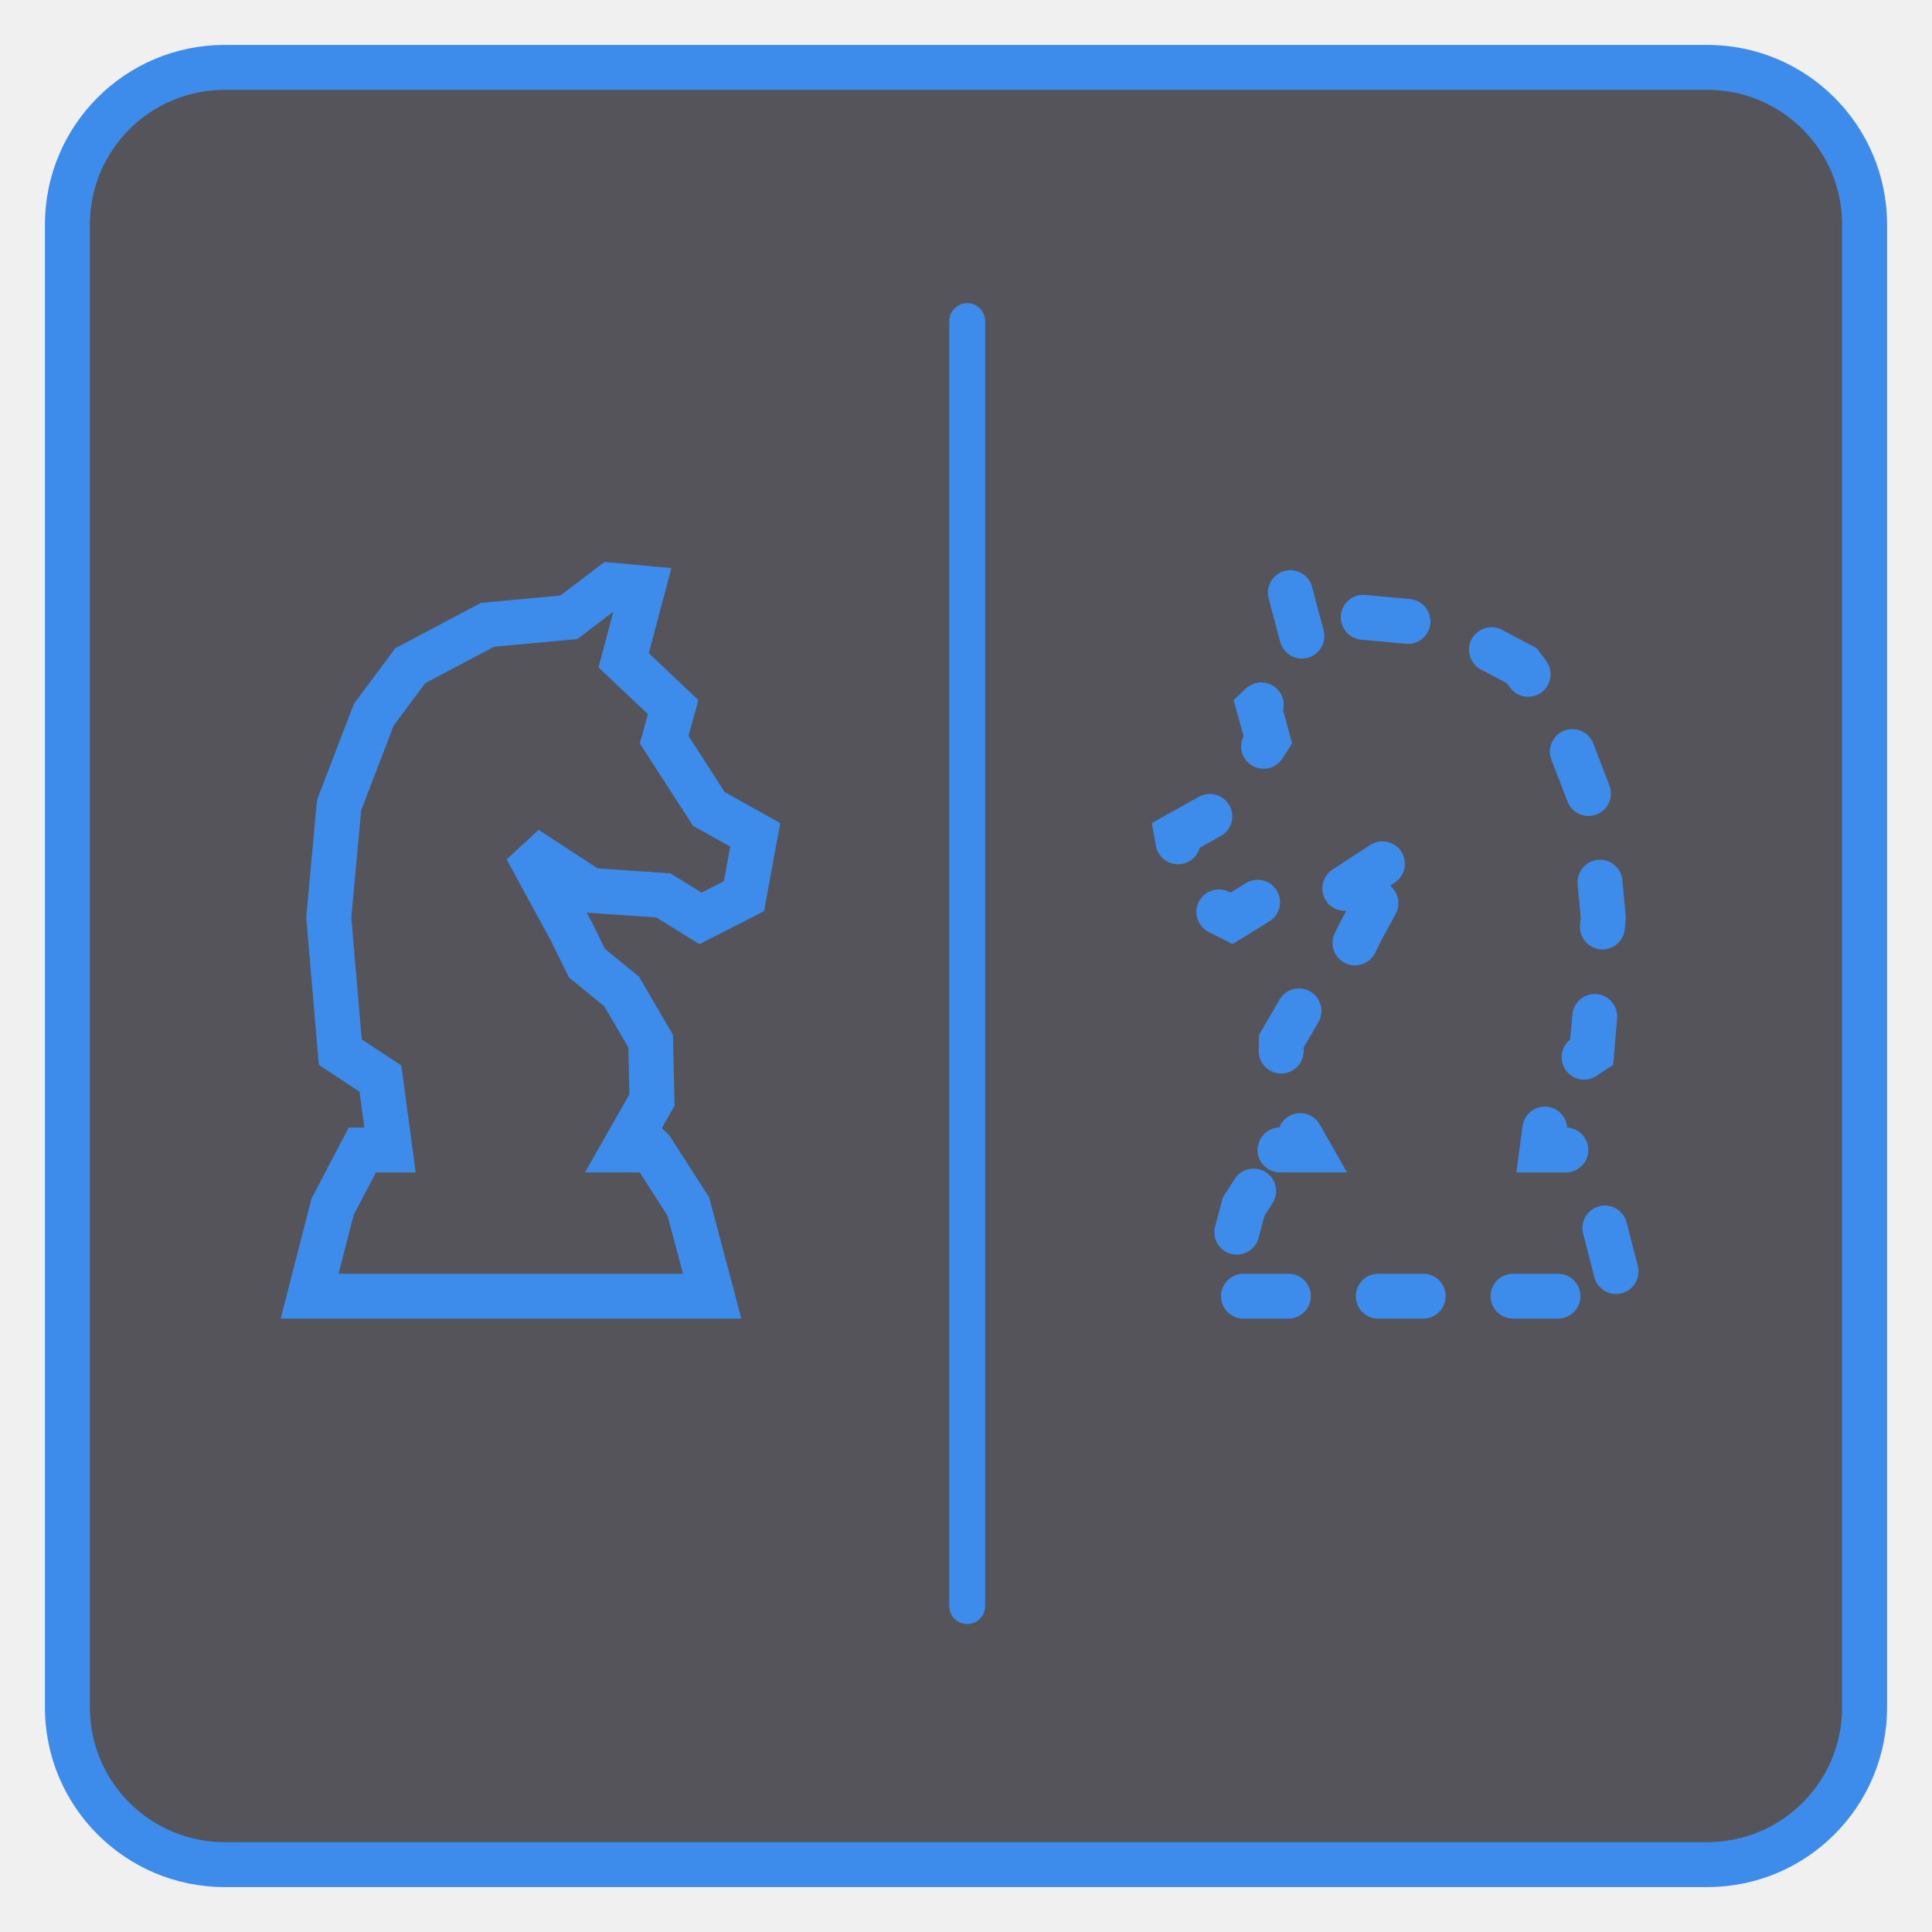
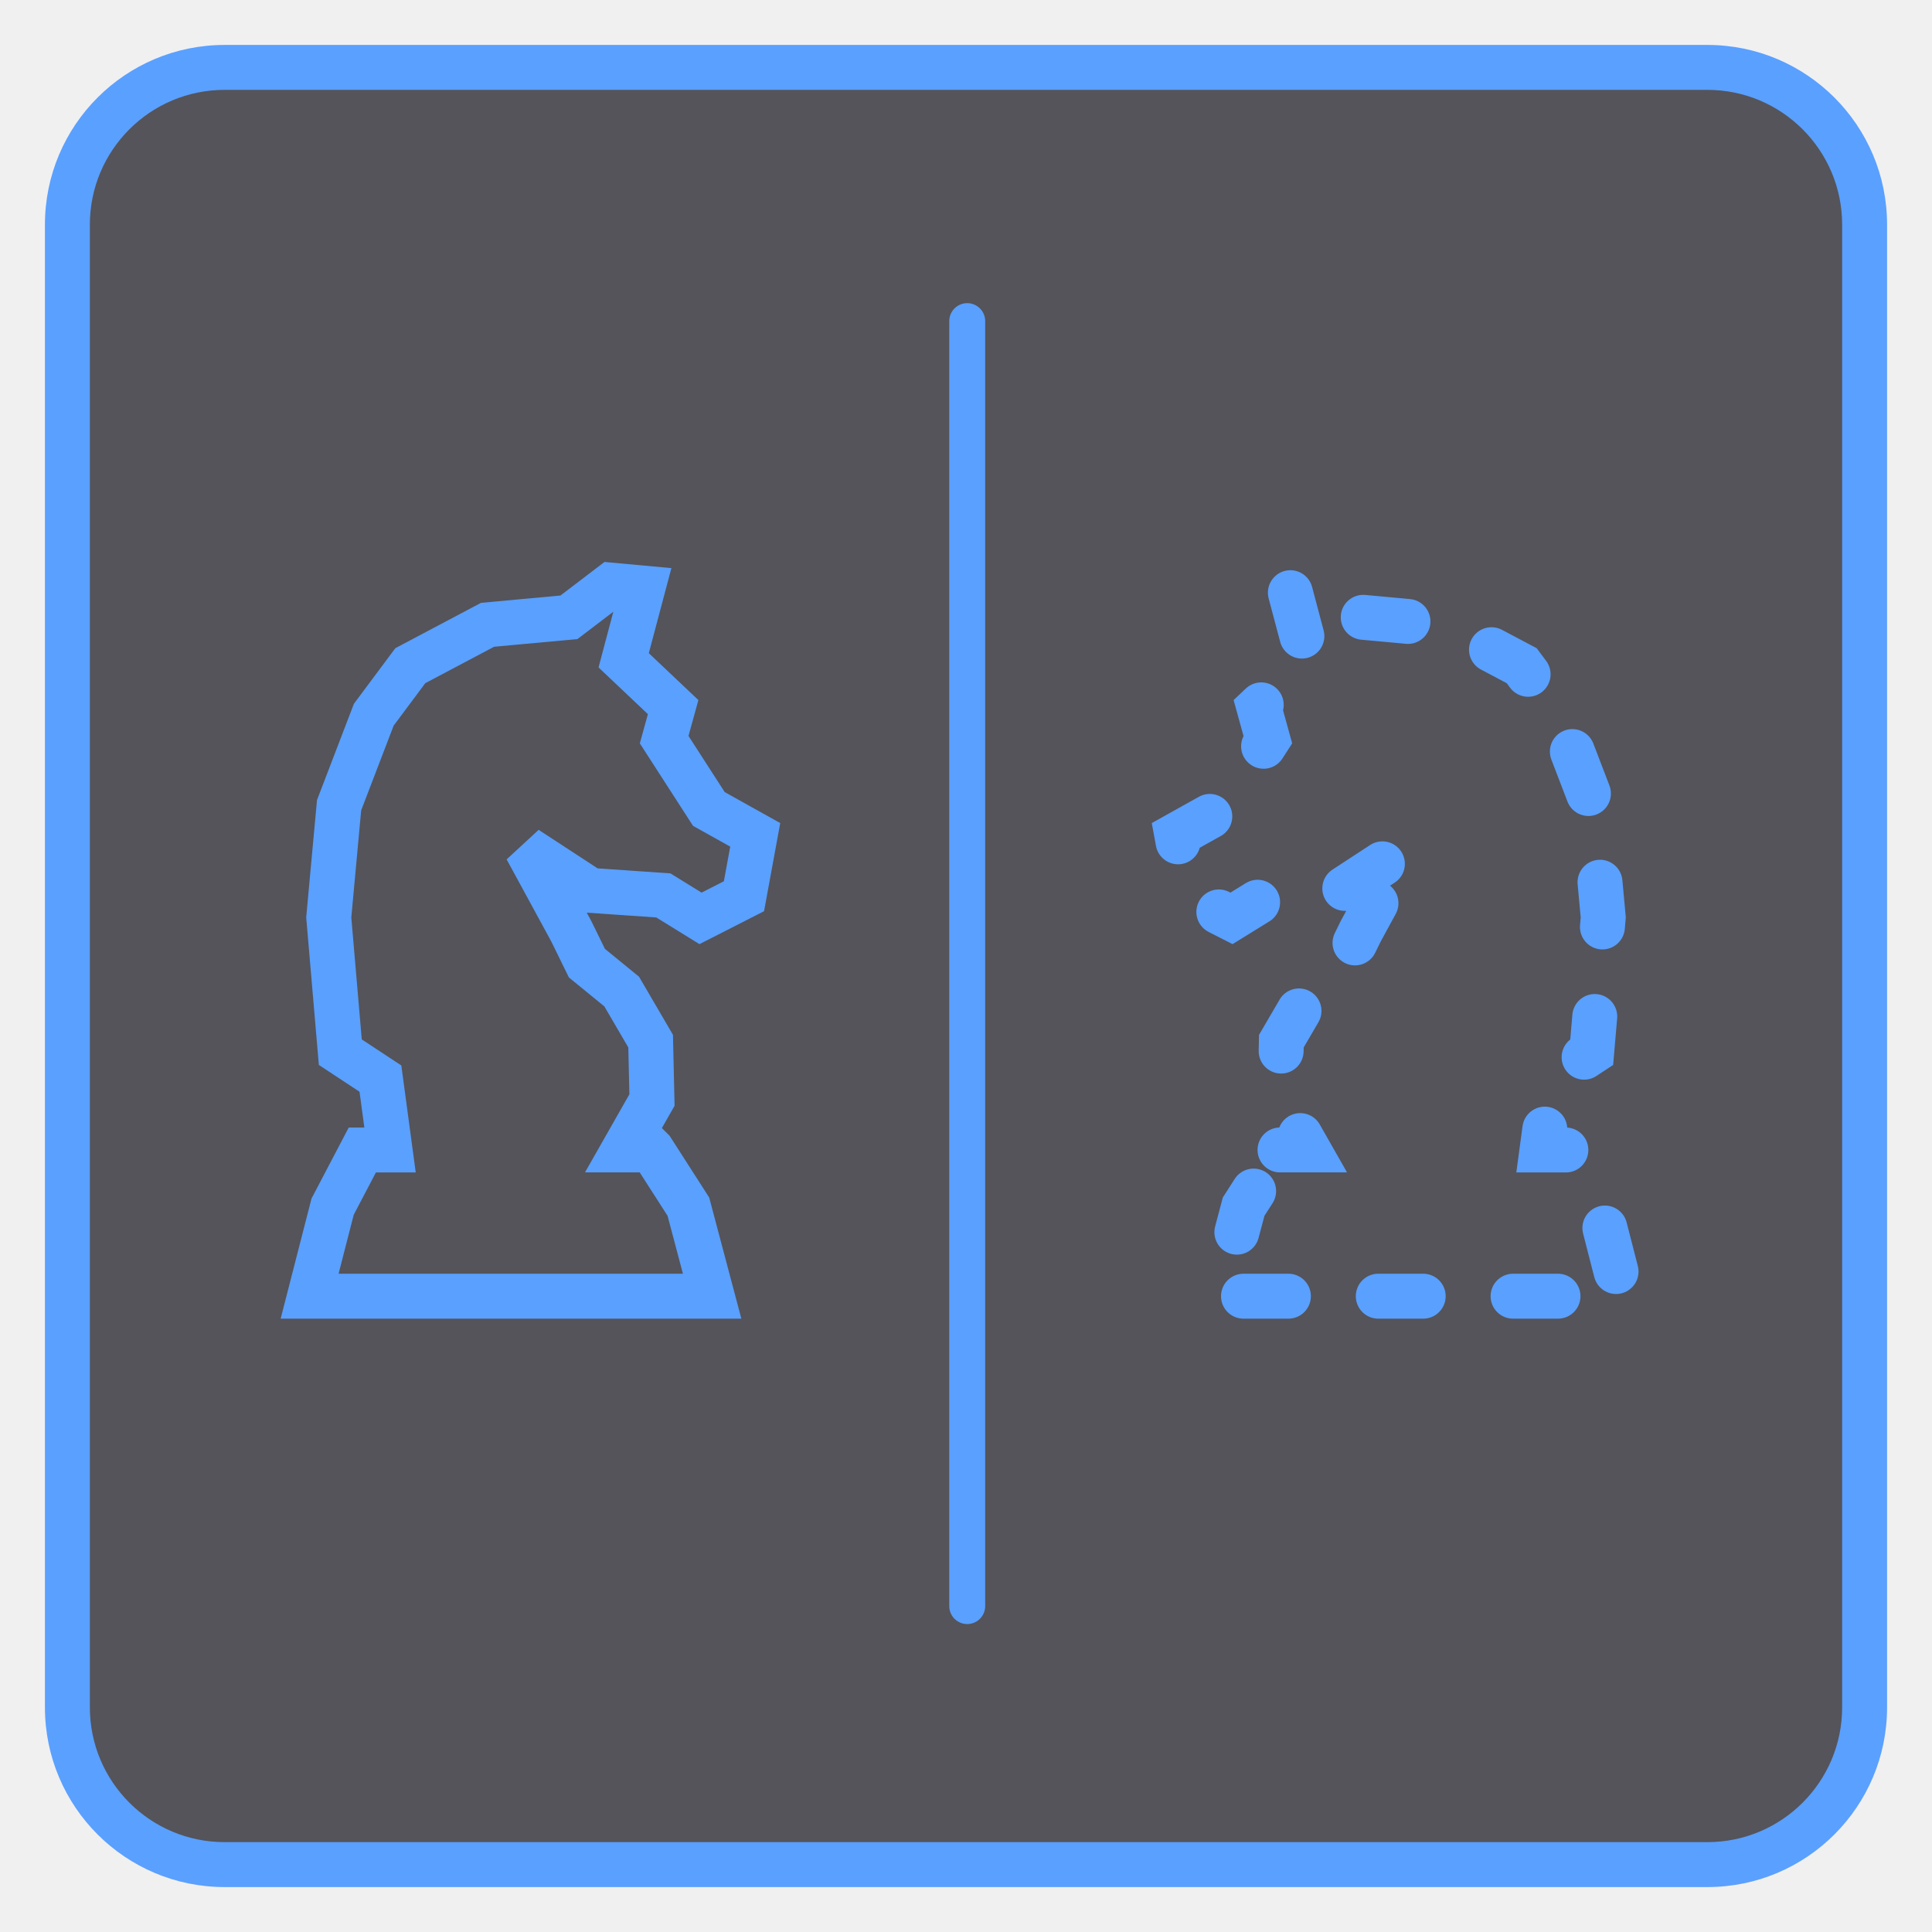
<svg xmlns="http://www.w3.org/2000/svg" width="43" height="43">
  <rect fill="#54545a" rx="3.5" height="40" width="40" y="1.5" x="1.5" />
-   <path stroke-width="1.0" fill="#3D8BEA" d="m38,2a3,3 0 0 1 3,3l0,33a3,3 0 0 1 -3,3l-33,0a3,3 0 0 1 -3,-3l0,-33a3,3 0 0 1 3,-3l33,0m0,-1l-33,0a4,4 0 0 0 -4,4l0,33a4,4 0 0 0 4,4l33,0a4,4 0 0 0 4,-4l0,-33a4,4 0 0 0 -4,-4z" />
-   <path stroke-linecap="round" stroke-width="0.8" stroke="#3D8BEA" fill="#3D8BEA" d="m21.527,7.147l0,28.599" />
-   <path stroke-width="1.0" stroke="#3D8BEA" fill-opacity="0" fill="#ffffff" fill-rule="nonzero" d="m14.511,25.594l-0.632,0l0.632,-1.111l-0.03,-1.311l-0.644,-1.103l-0.774,-0.632l-0.35,-0.714l-0.998,-1.835l1.422,0.929l1.627,0.112l0.827,0.511l0.967,-0.493l0.251,-1.366l-1.032,-0.576l-0.995,-1.543l0.2,-0.724l-1.101,-1.042l0.427,-1.608l-0.706,-0.065l-0.939,0.716l-1.812,0.167l-1.719,0.91l-0.813,1.091l-0.772,2.014l-0.23,2.497l0.257,3l0.893,0.588l0.214,1.589l-0.617,0l-0.661,1.261l-0.512,1.993l8.959,0l-0.529,-1.993l-0.809,-1.261l0,0z" />
-   <path stroke-dasharray="1,2" stroke-linecap="round" stroke-width="1.0" stroke="#3D8BEA" fill-opacity="0" fill="#ffffff" fill-rule="nonzero" d="m28.489,25.594l0.632,0l-0.632,-1.111l0.03,-1.311l0.644,-1.103l0.774,-0.632l0.35,-0.714l0.998,-1.835l-1.422,0.929l-1.627,0.112l-0.827,0.511l-0.967,-0.493l-0.251,-1.366l1.032,-0.576l0.995,-1.543l-0.2,-0.724l1.101,-1.042l-0.427,-1.608l0.706,-0.065l0.939,0.716l1.812,0.167l1.719,0.91l0.813,1.091l0.772,2.014l0.23,2.497l-0.257,3l-0.892,0.588l-0.214,1.589l0.617,0l0.66,1.261l0.512,1.993l-8.959,0l0.529,-1.993l0.809,-1.261l0,0z" />
+   <path stroke-width="1.0" fill="#5AA0FF" d="m38,2a3,3 0 0 1 3,3l0,33a3,3 0 0 1 -3,3l-33,0a3,3 0 0 1 -3,-3l0,-33a3,3 0 0 1 3,-3l33,0m0,-1l-33,0a4,4 0 0 0 -4,4l0,33a4,4 0 0 0 4,4l33,0a4,4 0 0 0 4,-4l0,-33a4,4 0 0 0 -4,-4z" />
+   <path stroke-linecap="round" stroke-width="0.8" stroke="#5AA0FF" fill="#5AA0FF" d="m21.527,7.147l0,28.599" />
+   <path stroke-width="1.0" stroke="#5AA0FF" fill-opacity="0" fill="#ffffff" fill-rule="nonzero" d="m14.511,25.594l-0.632,0l0.632,-1.111l-0.03,-1.311l-0.644,-1.103l-0.774,-0.632l-0.35,-0.714l-0.998,-1.835l1.422,0.929l1.627,0.112l0.827,0.511l0.967,-0.493l0.251,-1.366l-1.032,-0.576l-0.995,-1.543l0.2,-0.724l-1.101,-1.042l0.427,-1.608l-0.706,-0.065l-0.939,0.716l-1.812,0.167l-1.719,0.91l-0.813,1.091l-0.772,2.014l-0.23,2.497l0.257,3l0.893,0.588l0.214,1.589l-0.617,0l-0.661,1.261l-0.512,1.993l8.959,0l-0.529,-1.993l-0.809,-1.261l0,0z" />
+   <path stroke-dasharray="1,2" stroke-linecap="round" stroke-width="1.0" stroke="#5AA0FF" fill-opacity="0" fill="#ffffff" fill-rule="nonzero" d="m28.489,25.594l0.632,0l-0.632,-1.111l0.03,-1.311l0.644,-1.103l0.774,-0.632l0.35,-0.714l0.998,-1.835l-1.422,0.929l-1.627,0.112l-0.827,0.511l-0.967,-0.493l-0.251,-1.366l1.032,-0.576l0.995,-1.543l-0.2,-0.724l1.101,-1.042l-0.427,-1.608l0.706,-0.065l0.939,0.716l1.812,0.167l1.719,0.91l0.813,1.091l0.772,2.014l0.23,2.497l-0.257,3l-0.892,0.588l-0.214,1.589l0.617,0l0.66,1.261l0.512,1.993l-8.959,0l0.529,-1.993l0.809,-1.261l0,0z" />
</svg>
